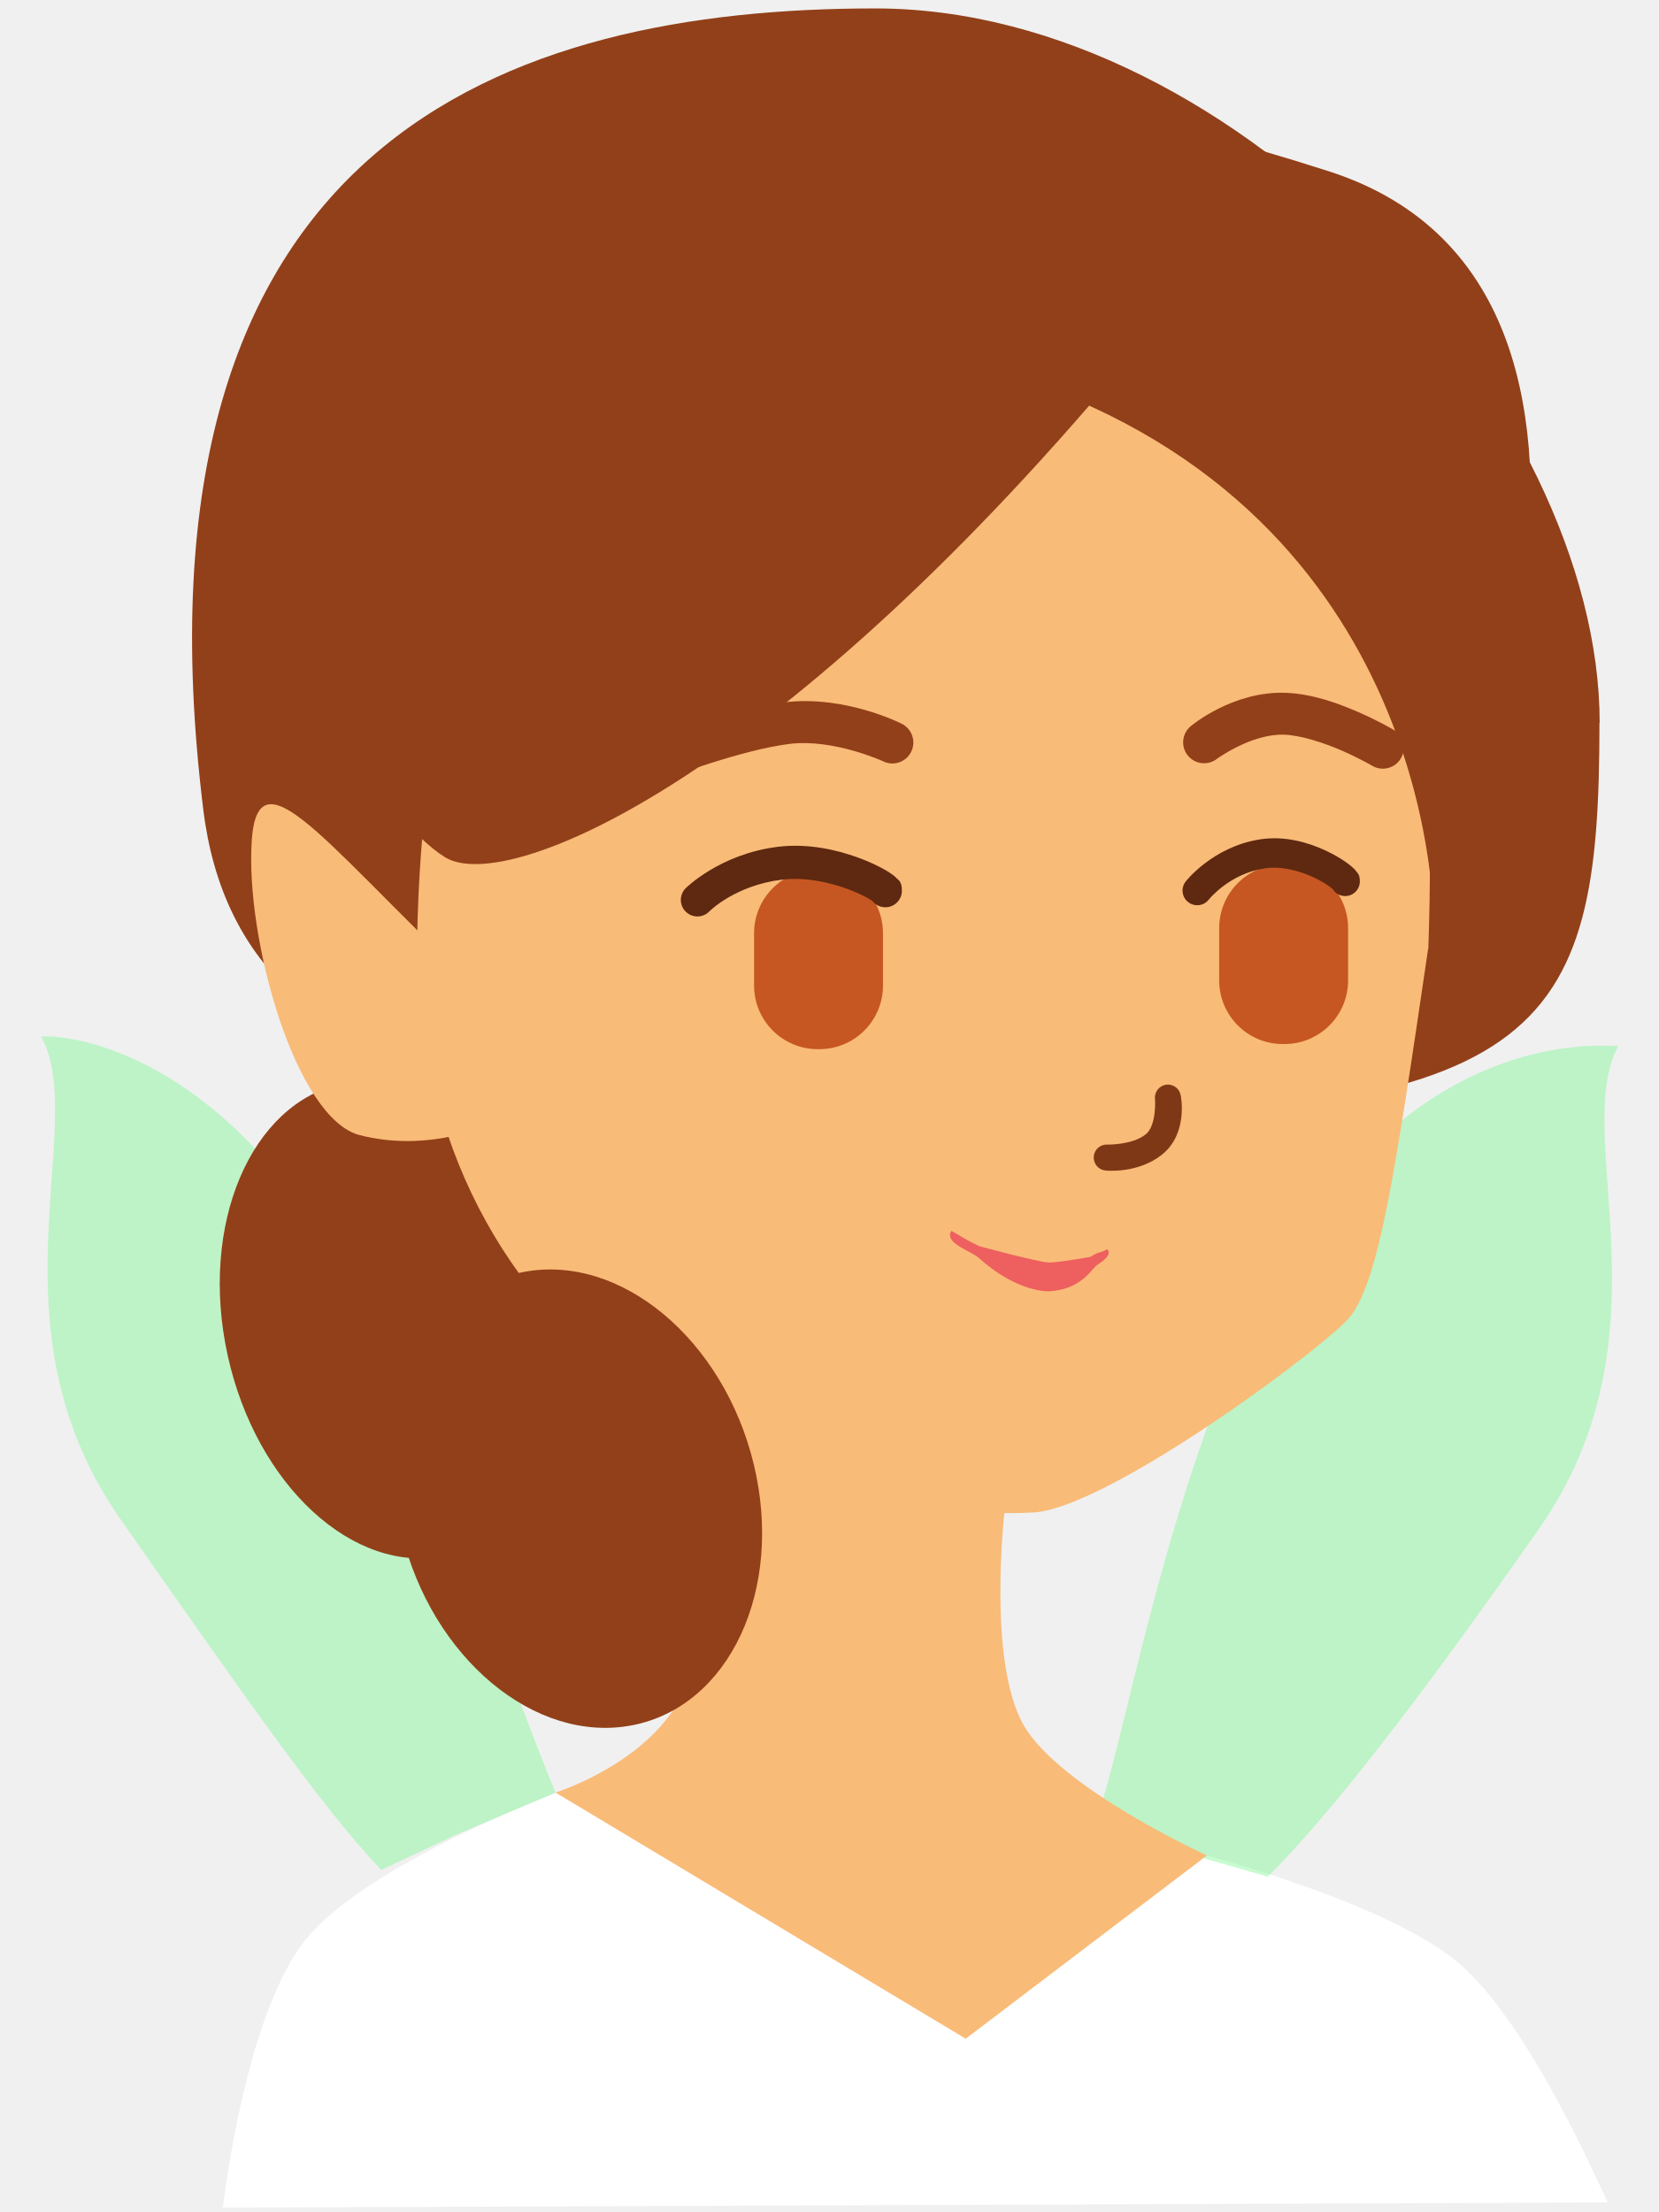
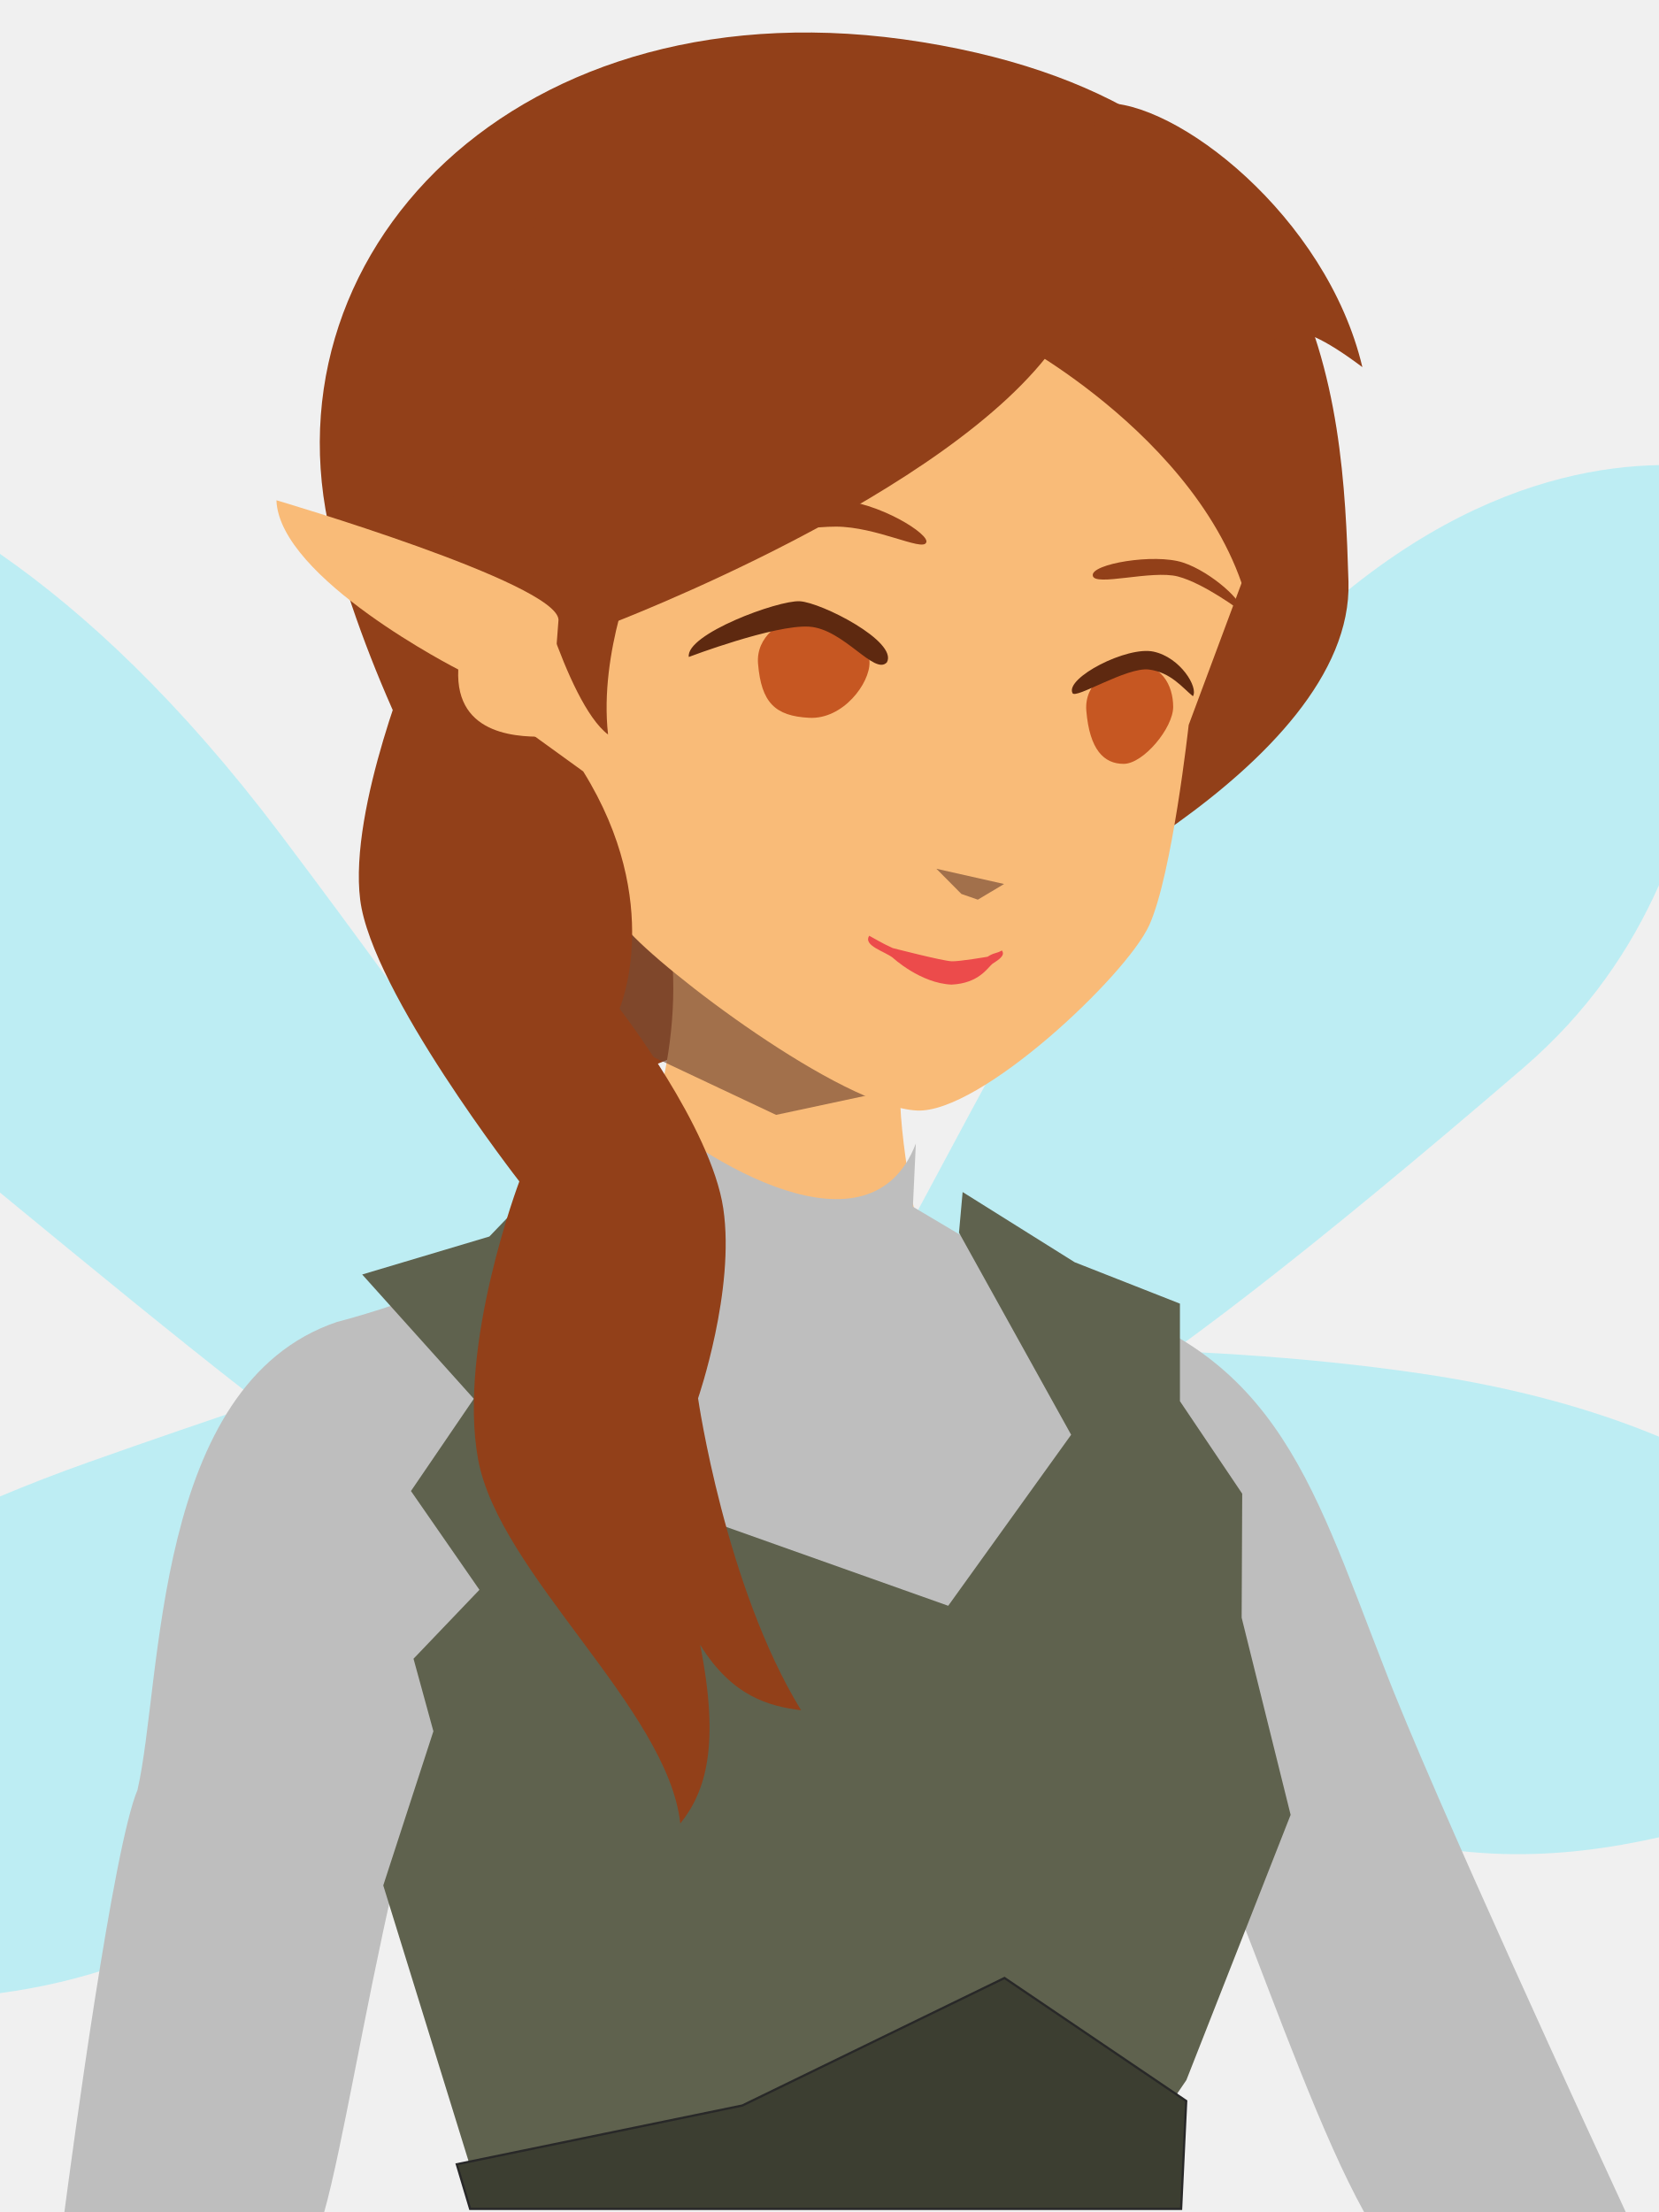
- <svg xmlns="http://www.w3.org/2000/svg" width="600" height="800" version="1.1" viewBox="0 0 158.8 211.7">
-   <path d="m153.9 210.8c-1.016-2.032-7.496-17.08-14.22-22.86s-24.14-10.33-24.14-10.33l-62.35-6.011s-17.71 6.7-23.73 13.8-8.126 25.9-8.126 25.9" fill="#fff" />
-   <g fill="none" stroke-linecap="round" stroke-linejoin="round">
-     <circle r="0" stroke="#c53822" stroke-width="2.257" style="paint-order:stroke markers fill" />
-     <g stroke="#924019">
-       <circle r="0" stroke-width="1.288" style="paint-order:stroke markers fill" />
-       <circle transform="scale(1,-1)" r="0" stroke-width="3.595" style="paint-order:stroke markers fill" />
-       <circle transform="scale(1,-1)" r="0" stroke-width="3.595" style="paint-order:stroke markers fill" />
+ <svg xmlns="http://www.w3.org/2000/svg" width="600" height="800" version="1.1" viewBox="0 0 158.8 211.7" id="svg1509">
+   <defs id="defs1513" />
+   <path id="path1471" style="fill:#78ebf9;fill-opacity:0.418" d="M 600 168.211 C 558.605 168.945 492.341 187.772 424.184 282.115 C 371.241 355.416 338.198 430.882 313.387 470.043 L 330.193 480.963 L 386.363 513.781 C 421.875 492.699 473.565 452.718 550.82 386.32 C 574.571 365.915 589.746 343.133 600 320.121 L 600 168.211 z " transform="matrix(0.2646667,0,0,0.2646667,0,-0.01666667)" />
+   <path style="fill:#924019;fill-opacity:1;stroke:none;stroke-width:0.219px;stroke-linecap:butt;stroke-linejoin:miter;stroke-opacity:1" d="M 88.266,4.015 C 127.054,10.292 128.541,37.849 129.076,55.667 129.611,73.486 95.688,88.656 95.688,88.656 L 59.514,103.185 c 0,0 -19.595,-22.457 -27.468,-50.512 C 24.173,24.617 49.479,-2.262 88.266,4.015 Z" id="path30030" />
+   <g fill="none" stroke-linecap="round" stroke-linejoin="round" id="g1467">
+     <circle r="0" stroke="#c53822" stroke-width="2.257" style="paint-order:stroke markers fill" id="circle1453" />
+     <g stroke="#924019" id="g1461">
+       <circle r="0" stroke-width="1.288" style="paint-order:stroke markers fill" id="circle1455" />
+       <circle transform="scale(1,-1)" r="0" stroke-width="3.595" style="paint-order:stroke markers fill" id="circle1457" />
+       <circle transform="scale(1,-1)" r="0" stroke-width="3.595" style="paint-order:stroke markers fill" id="circle1459" />
    </g>
-     <circle transform="scale(1,-1)" r="0" stroke="#4d4320" stroke-width="4.378" style="paint-order:stroke markers fill" />
-     <circle transform="scale(1,-1)" r="0" stroke="#4d4320" stroke-width="3.52" style="paint-order:stroke markers fill" />
+     <circle transform="scale(1,-1)" r="0" stroke="#4d4320" stroke-width="4.378" style="paint-order:stroke markers fill" id="circle1463" />
+     <circle transform="scale(1,-1)" r="0" stroke="#4d4320" stroke-width="3.52" style="paint-order:stroke markers fill" id="circle1465" />
  </g>
-   <path d="m4.341 99.18c-0.256 4e-3 -0.391 0.022-0.391 0.022 4.625 8.586-5.415 27.67 7.624 46.26 11.2 15.97 19.1 27.43 24.92 33.51l6.978-3.285 9.708-4.108c-3.696-8.876-7.88-21.5-14.08-37.2-13.36-33.81-32.29-35.22-34.76-35.19z" fill="#78f991" fill-opacity=".418" stroke-width=".17" />
-   <path d="m154.5 100.1c-2.479-0.033-23.94-1.671-37.3 32.14-6.731 17.04-9.446 33.51-12.36 42.44l3.846 1.304 12.67 3.636c5.919-5.915 14.07-16.35 25.92-33.25 13.04-18.59 2.998-37.67 7.624-46.26 0 0-0.135-0.019-0.391-0.022z" fill="#78f991" fill-opacity=".418" stroke-width=".17" />
-   <ellipse transform="matrix(.9779 -.209 .214 .9768 0 0)" cx="9.847" cy="131.4" rx="16.32" ry="23.14" fill="#924019" stroke-width="1.222" style="paint-order:stroke markers fill" />
-   <path d="m153.1 69.17c0 30.12-5.056 38.36-60.47 37.91-34.97-0.291-69.5 0.298-73.17-29.59-7.918-64.29 29.34-76.7 64.32-76.7 34.97 0 69.34 38.27 69.34 68.38z" fill="#924019" stroke-width="1.222" style="paint-order:stroke markers fill" />
-   <path d="m136.7 90.81c-3.272 22.32-4.702 31.31-7.33 35.04-1.762 2.505-23.25 18.55-30.47 18.91-24.77 1.24-60.24-15.73-58.92-57.04 1.442-45.23 21.2-57.14 59.44-55.77 26.26 0.949 39.03 8.721 37.3 58.85z" fill="#f9bb78" stroke-width="1.222" style="paint-order:stroke markers fill" />
-   <g stroke-width="1.222">
-     <rect x="72.18" y="83.22" width="12.34" height="17.19" ry="6.091" fill="#c65722" style="paint-order:stroke markers fill" />
-     <path d="m99.32 36.8c38.57 13.98 37.9 51.69 37.9 51.69s26.55-60.34-10.02-72.11c-36.57-11.76-38.8-3.8-38.8-3.8z" fill="#924019" />
-     <rect x="116.7" y="82.73" width="12.34" height="17.19" ry="6.091" fill="#c65722" style="paint-order:stroke markers fill" />
-     <path d="m109.1 33.08c-34.12 41.34-60.49 52.65-66.5 48.96-6.004-3.695-19.85-23.09-8.775-35.55 11.08-12.47 29.53-22.46 44.34-24.94 14.81-2.478 30.94 11.54 30.94 11.54z" fill="#924019" />
-     <path d="m47.68 96.41c-15.5-14.11-22.93-25.4-23.58-15.99-0.646 9.408 4.198 26.66 10.34 28.22 6.137 1.568 11.3-0.627 11.3-0.627" fill="#f9bb78" />
-     <path d="m96.14 144.8s-1.636 14.26 1.847 20.32 17.54 12.47 17.54 12.47l-23.09 17.54-39.26-23.56s7.887-2.461 11.54-8.313 4.618-26.78 4.618-26.78z" fill="#f9bb78" />
-   </g>
-   <ellipse transform="matrix(.9816 -.1908 .2342 .9722 0 0)" cx="20.19" cy="151.5" rx="17.17" ry="22.31" fill="#924019" stroke-width="1.222" style="paint-order:stroke markers fill" />
-   <g shape-rendering="auto">
-     <path d="m74.46 81.04c-5.555 0.68-8.832 3.968-8.832 3.968a1.584 1.584 0 0 0 0.012 2.241 1.584 1.584 0 0 0 2.241-0.012s2.452-2.5 6.963-3.052c2.158-0.264 4.469 0.232 6.2 0.862 0.865 0.315 1.589 0.659 2.052 0.921 0.201 0.113 0.324 0.199 0.399 0.253a1.584 1.584 0 0 0 0.002 0.002 1.584 1.584 0 0 0 1.248 0.606 1.584 1.584 0 0 0 1.584-1.584c0-0.916-0.34-1.021-0.48-1.172-0.14-0.151-0.25-0.24-0.37-0.332-0.239-0.183-0.504-0.348-0.826-0.53-0.642-0.363-1.499-0.769-2.527-1.143-2.057-0.748-4.792-1.38-7.667-1.028z" color="#000000" color-rendering="auto" dominant-baseline="auto" fill="#5e2910" image-rendering="auto" solid-color="#000000" stop-color="#000000" style="font-feature-settings:normal;font-variant-alternates:normal;font-variant-caps:normal;font-variant-east-asian:normal;font-variant-ligatures:normal;font-variant-numeric:normal;font-variant-position:normal;font-variation-settings:normal;inline-size:0;isolation:auto;mix-blend-mode:normal;shape-margin:0;shape-padding:0;text-decoration-color:#000000;text-decoration-line:none;text-decoration-style:solid;text-indent:0;text-orientation:mixed;text-transform:none;white-space:normal" />
-     <path d="m120.6 80.33c-4.542 0.706-7.109 4.035-7.109 4.035a1.405 1.405 0 0 0 0.243 1.971 1.405 1.405 0 0 0 1.974-0.246s1.943-2.459 5.324-2.985c1.582-0.246 3.328 0.221 4.653 0.833 0.662 0.306 1.217 0.644 1.57 0.897 0.154 0.11 0.246 0.191 0.301 0.241a1.405 1.405 0 0 0 1.203 0.68 1.405 1.405 0 0 0 1.406-1.406c0-0.647-0.211-0.782-0.315-0.926-0.104-0.144-0.193-0.236-0.289-0.329-0.192-0.186-0.407-0.356-0.666-0.542-0.517-0.371-1.205-0.784-2.033-1.167-1.656-0.765-3.882-1.427-6.262-1.057z" color="#000000" color-rendering="auto" dominant-baseline="auto" fill="#5e2910" image-rendering="auto" solid-color="#000000" stop-color="#000000" style="font-feature-settings:normal;font-variant-alternates:normal;font-variant-caps:normal;font-variant-east-asian:normal;font-variant-ligatures:normal;font-variant-numeric:normal;font-variant-position:normal;font-variation-settings:normal;inline-size:0;isolation:auto;mix-blend-mode:normal;shape-margin:0;shape-padding:0;text-decoration-color:#000000;text-decoration-line:none;text-decoration-style:solid;text-indent:0;text-orientation:mixed;text-transform:none;white-space:normal" />
-     <path d="m75.09 67.21c-5.52 0.676-12.57 3.477-12.57 3.477a2.005 2.005 0 0 0-1.143 2.594 2.005 2.005 0 0 0 2.594 1.143s7.059-2.677 11.6-3.233c4.23-0.518 8.968 1.668 8.968 1.668a2.005 2.005 0 0 0 2.682-0.921 2.005 2.005 0 0 0-0.921-2.682s-5.38-2.759-11.22-2.045z" color="#000000" color-rendering="auto" dominant-baseline="auto" fill="#924019" image-rendering="auto" solid-color="#000000" stop-color="#000000" style="font-feature-settings:normal;font-variant-alternates:normal;font-variant-caps:normal;font-variant-east-asian:normal;font-variant-ligatures:normal;font-variant-numeric:normal;font-variant-position:normal;font-variation-settings:normal;inline-size:0;isolation:auto;mix-blend-mode:normal;shape-margin:0;shape-padding:0;text-decoration-color:#000000;text-decoration-line:none;text-decoration-style:solid;text-indent:0;text-orientation:mixed;text-transform:none;white-space:normal" />
-     <path d="m123.1 66.3c-5.1-0.198-9.089 3.167-9.089 3.167a2.005 2.005 0 0 0-0.327 2.816 2.005 2.005 0 0 0 2.818 0.325s3.31-2.422 6.443-2.3c1.59 0.062 3.786 0.777 5.491 1.52 1.705 0.743 2.906 1.453 2.906 1.453a2.005 2.005 0 0 0 2.747-0.702 2.005 2.005 0 0 0-0.704-2.747s-1.412-0.836-3.348-1.68c-1.936-0.844-4.41-1.754-6.937-1.852z" color="#000000" color-rendering="auto" dominant-baseline="auto" fill="#924019" image-rendering="auto" solid-color="#000000" stop-color="#000000" style="font-feature-settings:normal;font-variant-alternates:normal;font-variant-caps:normal;font-variant-east-asian:normal;font-variant-ligatures:normal;font-variant-numeric:normal;font-variant-position:normal;font-variation-settings:normal;inline-size:0;isolation:auto;mix-blend-mode:normal;shape-margin:0;shape-padding:0;text-decoration-color:#000000;text-decoration-line:none;text-decoration-style:solid;text-indent:0;text-orientation:mixed;text-transform:none;white-space:normal" />
-     <path d="m111.8 103.8a1.245 1.245 0 0 0-0.191 0.014 1.245 1.245 0 0 0-1.048 1.415s0.159 2.504-0.897 3.338c-1.302 1.028-3.639 0.976-3.639 0.976a1.245 1.245 0 0 0-1.332 1.153 1.245 1.245 0 0 0 1.155 1.332s3.032 0.33 5.357-1.506c2.571-2.031 1.818-5.66 1.818-5.66a1.245 1.245 0 0 0-1.224-1.062z" color="#000000" color-rendering="auto" dominant-baseline="auto" fill="#7f3816" image-rendering="auto" solid-color="#000000" stop-color="#000000" style="font-feature-settings:normal;font-variant-alternates:normal;font-variant-caps:normal;font-variant-east-asian:normal;font-variant-ligatures:normal;font-variant-numeric:normal;font-variant-position:normal;font-variation-settings:normal;inline-size:0;isolation:auto;mix-blend-mode:normal;shape-margin:0;shape-padding:0;text-decoration-color:#000000;text-decoration-line:none;text-decoration-style:solid;text-indent:0;text-orientation:mixed;text-transform:none;white-space:normal" />
-     <path d="m91.07 117.8c-0.729 1.176 1.766 1.858 2.657 2.612 0 0 3.099 3.028 6.605 3.182 3.079-0.145 4.086-2.026 4.593-2.456 0.758-0.519 1.493-1.015 1.076-1.592-0.634 0.392-0.852 0.224-1.609 0.743 0 0-3.22 0.582-4.047 0.539-1.082-0.056-6.639-1.57-6.639-1.57-1.301-0.623-1.962-1.082-2.636-1.459z" color="#000000" color-rendering="auto" dominant-baseline="auto" fill="#ee5f5f" image-rendering="auto" solid-color="#000000" stop-color="#000000" style="font-feature-settings:normal;font-variant-alternates:normal;font-variant-caps:normal;font-variant-east-asian:normal;font-variant-ligatures:normal;font-variant-numeric:normal;font-variant-position:normal;font-variation-settings:normal;inline-size:0;isolation:auto;mix-blend-mode:normal;shape-margin:0;shape-padding:0;text-decoration-color:#000000;text-decoration-line:none;text-decoration-style:solid;text-indent:0;text-orientation:mixed;text-transform:none;white-space:normal" />
-   </g>
+   <path id="path1469" style="fill:#78ebf9;fill-opacity:0.418" d="M 0 200.322 L 0 431.316 C 68.091 487.369 119.298 529.037 154.812 550.164 L 188.111 521.51 L 235.141 484.182 C 201.34 441.091 159.155 378.172 101.221 301.439 C 65.344 253.942 31.024 221.861 0 200.322 z " transform="matrix(0.2646667,0,0,0.2646667,0,-0.01666667)" />
+   <path id="path1469-6" style="fill:#78ebf9;fill-opacity:0.418" d="M 246.441 456.174 C 195.175 475.437 122.478 496.728 31.865 528.879 C 20.638 532.865 10.046 536.983 0 541.197 L 0 720.848 C 28.869 716.957 59.085 707.529 89.445 687.789 C 182.595 627.229 249.413 584.552 285.188 552.639 L 267.883 512.26 L 246.441 456.174 z " transform="matrix(0.2646667,0,0,0.2646667,0,-0.01666667)" />
+   <path id="path1471-5" style="fill:#78ebf9;fill-opacity:0.418" d="M 295.844 485.232 L 293.92 505.184 L 290.748 570.16 C 325.846 591.923 385.179 619.309 479.748 657.172 C 524.488 675.094 564.832 672.386 600 664.494 L 600 519.596 C 576.591 509.835 548.2 501.785 513.697 496.725 C 424.232 483.614 342.037 489.156 295.844 485.232 z " transform="matrix(0.2646667,0,0,0.2646667,0,-0.01666667)" />
+   <path style="fill:#f9bb78;fill-opacity:1;stroke:none;stroke-width:0.214px;stroke-linecap:butt;stroke-linejoin:miter;stroke-opacity:1" d="M 62.727,84.21 C 66.72,94.917 62.828,108.066 60.506,111.818 l 27.409,6.104 c 0,0 -2.318,-10.932 -1.646,-15.354 z" id="path6751" />
+   <path id="path5519" style="fill:#bebebe;fill-opacity:1;stroke:none;stroke-width:0.807px;stroke-linecap:butt;stroke-linejoin:miter;stroke-opacity:1" d="M 228.984 396.824 C 228.984 396.824 230.282 410.93 208.223 436.396 C 186.163 461.863 121.859 478.107 121.859 478.107 C 55.126 500.689 58.842 607.82 49.721 647.369 C 40.94 668.109 26.272 777.386 23.295 800 L 117.25 800 C 129.887 755.547 150.606 596.258 179.561 598.689 L 407.523 617.744 C 430.177 623.374 463.186 745.533 493.334 800 L 587.957 800 C 578.621 779.836 517.68 647.942 500.568 602.975 C 473.642 534.169 460.693 484.561 381.982 467.217 L 330.158 436.432 L 331.229 413.572 C 314.837 456.352 255.556 421.256 228.984 396.824 z " transform="matrix(0.2646667,0,0,0.2646667,0,-0.01666667)" />
+   <path style="fill:#5f624e;fill-opacity:1;stroke:none;stroke-width:0.214px;stroke-linecap:butt;stroke-linejoin:miter;stroke-opacity:1" d="m 91.795,117.973 10.735,19.346 -11.767,16.37 -33.288,-11.825 -4.204,-30.205 -6.427,6.684 -12.175,3.635 10.685,11.897 -6.017,8.83 6.555,9.455 -6.31,6.599 1.903,6.94 -4.799,14.758 9.003,29.101 62.292,-2.276 5.581,-8.195 9.977,-25.388 -4.688,-18.874 0.054,-11.865 -5.961,-8.855 v -9.338 l -10.071,-3.96 -10.73,-6.721 z" id="path20241" />
+   <path style="fill:#764a35;fill-opacity:0.662;stroke:none;stroke-width:0.219px;stroke-linecap:butt;stroke-linejoin:miter;stroke-opacity:1" d="M 74.288,106.701 86.031,104.19 55.772,85.915 59.393,99.678 Z" id="path25627-3" />
+   <path style="fill:#f9bb78;fill-opacity:1;stroke:none;stroke-width:0.219px;stroke-linecap:butt;stroke-linejoin:miter;stroke-opacity:1" d="m 118.96,55.483 -5.179,13.894 c 0,0 -1.572,14.3 -3.771,19.158 C 107.811,93.392 93.805,106.585 87.77,106.282 80.518,105.919 63.306,92.82 59.971,88.885 47.288,77.278 47.553,64.888 45.448,49.045 c 0,0 4.645,-36.588 42.347,-35.252 C 125.495,15.13 118.96,55.483 118.96,55.483 Z" id="path1680" />
+   <path id="path3107-3" style="fill:#c65722;fill-opacity:1;stroke:none;stroke-width:1.184;stop-color:#000000" d="m 83.23,63.369 c 0.049,2.007 -2.526,5.495 -5.782,5.323 -3.256,-0.172 -4.578,-1.45 -4.888,-5.182 -0.215,-2.585 2.199,-4.235 4.082,-4.427 3.155,-0.321 6.505,0.875 6.588,4.286 z" />
+   <path style="fill:#924019;fill-opacity:1;stroke:none;stroke-width:0.219px;stroke-linecap:butt;stroke-linejoin:miter;stroke-opacity:1" d="m 66.585,52.184 c 1.282,-0.876 9.314,-4.507 13.395,-4.356 4.081,0.151 9.205,3.376 8.66,4.114 -0.401,0.799 -4.75,-1.535 -8.605,-1.55 -3.854,-0.015 -13.45,1.792 -13.45,1.792 z" id="path4822" />
+   <path d="m 83.205,89.554 c -0.62,0.949 1.501,1.499 2.259,2.108 0,0 2.635,2.443 5.615,2.568 2.618,-0.117 3.474,-1.635 3.905,-1.982 0.645,-0.419 1.269,-0.819 0.915,-1.285 -0.539,0.316 -0.724,0.18 -1.368,0.6 0,0 -2.737,0.469 -3.441,0.435 -0.92,-0.045 -5.644,-1.267 -5.644,-1.267 -1.106,-0.503 -1.668,-0.873 -2.241,-1.177 z" color="#000000" color-rendering="auto" dominant-baseline="auto" fill="#ee5f5f" image-rendering="auto" solid-color="#000000" stop-color="#000000" style="font-variant-ligatures:normal;font-variant-position:normal;font-variant-caps:normal;font-variant-numeric:normal;font-variant-alternates:normal;font-variant-east-asian:normal;font-feature-settings:normal;font-variation-settings:normal;text-indent:0;text-decoration-line:none;text-decoration-style:solid;text-decoration-color:#000000;text-transform:none;text-orientation:mixed;white-space:normal;shape-padding:0;shape-margin:0;inline-size:0;isolation:auto;mix-blend-mode:normal;fill:#ec4b4b;fill-opacity:1;stroke:none;stroke-width:0.828;shape-rendering:auto" id="path1505-5" />
+   <path style="fill:#764a35;fill-opacity:0.662;stroke:none;stroke-width:0.219px;stroke-linecap:butt;stroke-linejoin:miter;stroke-opacity:1" d="m 93.599,86.1 2.51,-1.5 -6.476,-1.459 2.393,2.412 z" id="path25627" />
+   <path style="fill:#924019;fill-opacity:1;stroke:none;stroke-width:0.219px;stroke-linecap:butt;stroke-linejoin:miter;stroke-opacity:1" d="m 97.821,33.012 c 0,0 21.916,11.922 22.385,30.081 1.839,-4.293 -0.285,-22.521 0.587,-27.076 0.872,-4.555 2.176,-6.479 9.614,-0.891 C 126.987,20.672 112.462,9.451 105.471,9.857 Z" id="path30028" />
+   <path style="fill:#924019;fill-opacity:1;stroke:none;stroke-width:0.219px;stroke-linecap:butt;stroke-linejoin:miter;stroke-opacity:1" d="m 104.602,55.072 c -0.199,-1.103 5.856,-2.141 8.62,-1.246 2.764,0.896 6.075,3.964 5.53,4.623 0,0 -3.492,-2.624 -5.995,-3.282 -2.502,-0.659 -8.047,1.008 -8.156,-0.095 z" id="path4820" />
+   <path style="fill:#924019;fill-opacity:1;stroke:none;stroke-width:0.219px;stroke-linecap:butt;stroke-linejoin:miter;stroke-opacity:1" d="M 101.162,32.793 C 91.087,47.34 58.272,59.766 58.272,59.766 L 40.619,56.666 52.587,16.757 99.523,10.447 113.405,24.946 Z" id="path35382" />
+   <path id="path3107" style="fill:#c65722;fill-opacity:1;stroke:none;stroke-width:1.184;stop-color:#000000" d="m 112.297,67.65 c 0,2.008 -2.848,5.45 -4.742,5.45 -1.894,0 -3.261,-1.357 -3.572,-5.089 -0.215,-2.585 2.199,-4.235 4.082,-4.427 3.155,-0.321 4.232,2.058 4.232,4.066 z" />
+   <path style="fill:#5e2910;fill-opacity:1;stroke:none;stroke-width:0.241px;stroke-linecap:butt;stroke-linejoin:miter;stroke-opacity:1" d="m 84.897,63.38 c 1.07,-1.99 -6.274,-5.735 -8.35,-5.845 -2.076,-0.109 -10.925,3.155 -10.615,5.332 0,0 8.206,-3.117 11.522,-2.9 3.317,0.217 6.261,4.721 7.443,3.412 z" id="path3736" />
+   <path style="fill:#5e2910;fill-opacity:1;stroke:none;stroke-width:0.24px;stroke-linecap:butt;stroke-linejoin:miter;stroke-opacity:1" d="m 102.656,66.318 c 0.233,0.655 5.211,-2.522 7.323,-2.246 2.112,0.276 3.2,1.74 4.208,2.554 0.537,-0.842 -1.195,-3.711 -3.764,-4.267 -2.569,-0.556 -8.469,2.526 -7.767,3.959 z" id="path2532" />
+   <path style="fill:#924019;fill-opacity:1;stroke:none;stroke-width:0.219px;stroke-linecap:butt;stroke-linejoin:miter;stroke-opacity:1" d="m 61.001,53.926 c 0,0 -3.686,8.399 -2.798,16.366 -4.074,-3.08 -7.764,-17.709 -7.764,-17.709 z" id="path43493" />
+   <path style="fill:#924019;fill-opacity:1;stroke:none;stroke-width:0.214px;stroke-linecap:butt;stroke-linejoin:miter;stroke-opacity:1" d="m 39.722,62.175 c 0,0 -6.353,15.099 -5.245,23.93 1.108,8.831 15.235,26.965 15.235,26.965 0,0 -5.939,15.636 -3.951,26.584 1.988,10.948 18.172,23.922 19.357,34.872 2.463,-3.062 3.801,-7.509 1.9,-17.102 3.08,4.977 6.616,5.878 9.662,6.265 -7.268,-11.852 -9.861,-29.863 -9.861,-29.863 0,0 3.571,-10.363 2.414,-18.166 -1.157,-7.803 -9.929,-19.13 -9.929,-19.13 0,0 4.35,-10.111 -3.478,-22.707 z" id="path38149" />
+   <path d="M 53.46,59.313 C 53.349,55.775 26.46,47.87 26.46,47.87 c 0.27,7.487 17.406,16.198 17.406,16.198 -0.312,6.52 6.096,6.504 8.745,6.415 z" fill="#f2c7b0" id="path72" style="fill:#f9bb78;fill-opacity:1;stroke:none;stroke-width:0.827" />
+   <path id="path45042" style="fill:#3c3e31;fill-opacity:1;stroke:#282828;stroke-width:0.807px;stroke-linecap:butt;stroke-linejoin:miter;stroke-opacity:1" d="M 363.293 715.371 L 268.465 761.486 L 165.207 782.734 L 170.027 798.873 L 427.164 798.873 L 429.004 759.844 L 363.293 715.371 z " transform="matrix(0.2646667,0,0,0.2646667,0,-0.01666667)" />
+   <rect style="fill:#78ebf9;fill-opacity:0.418;stroke:#282828;stroke-width:1.307;stroke-opacity:1;stop-color:#000000" id="rect47117-2" width="51.627" height="174.644" x="-528.68" y="25.643" />
</svg>
